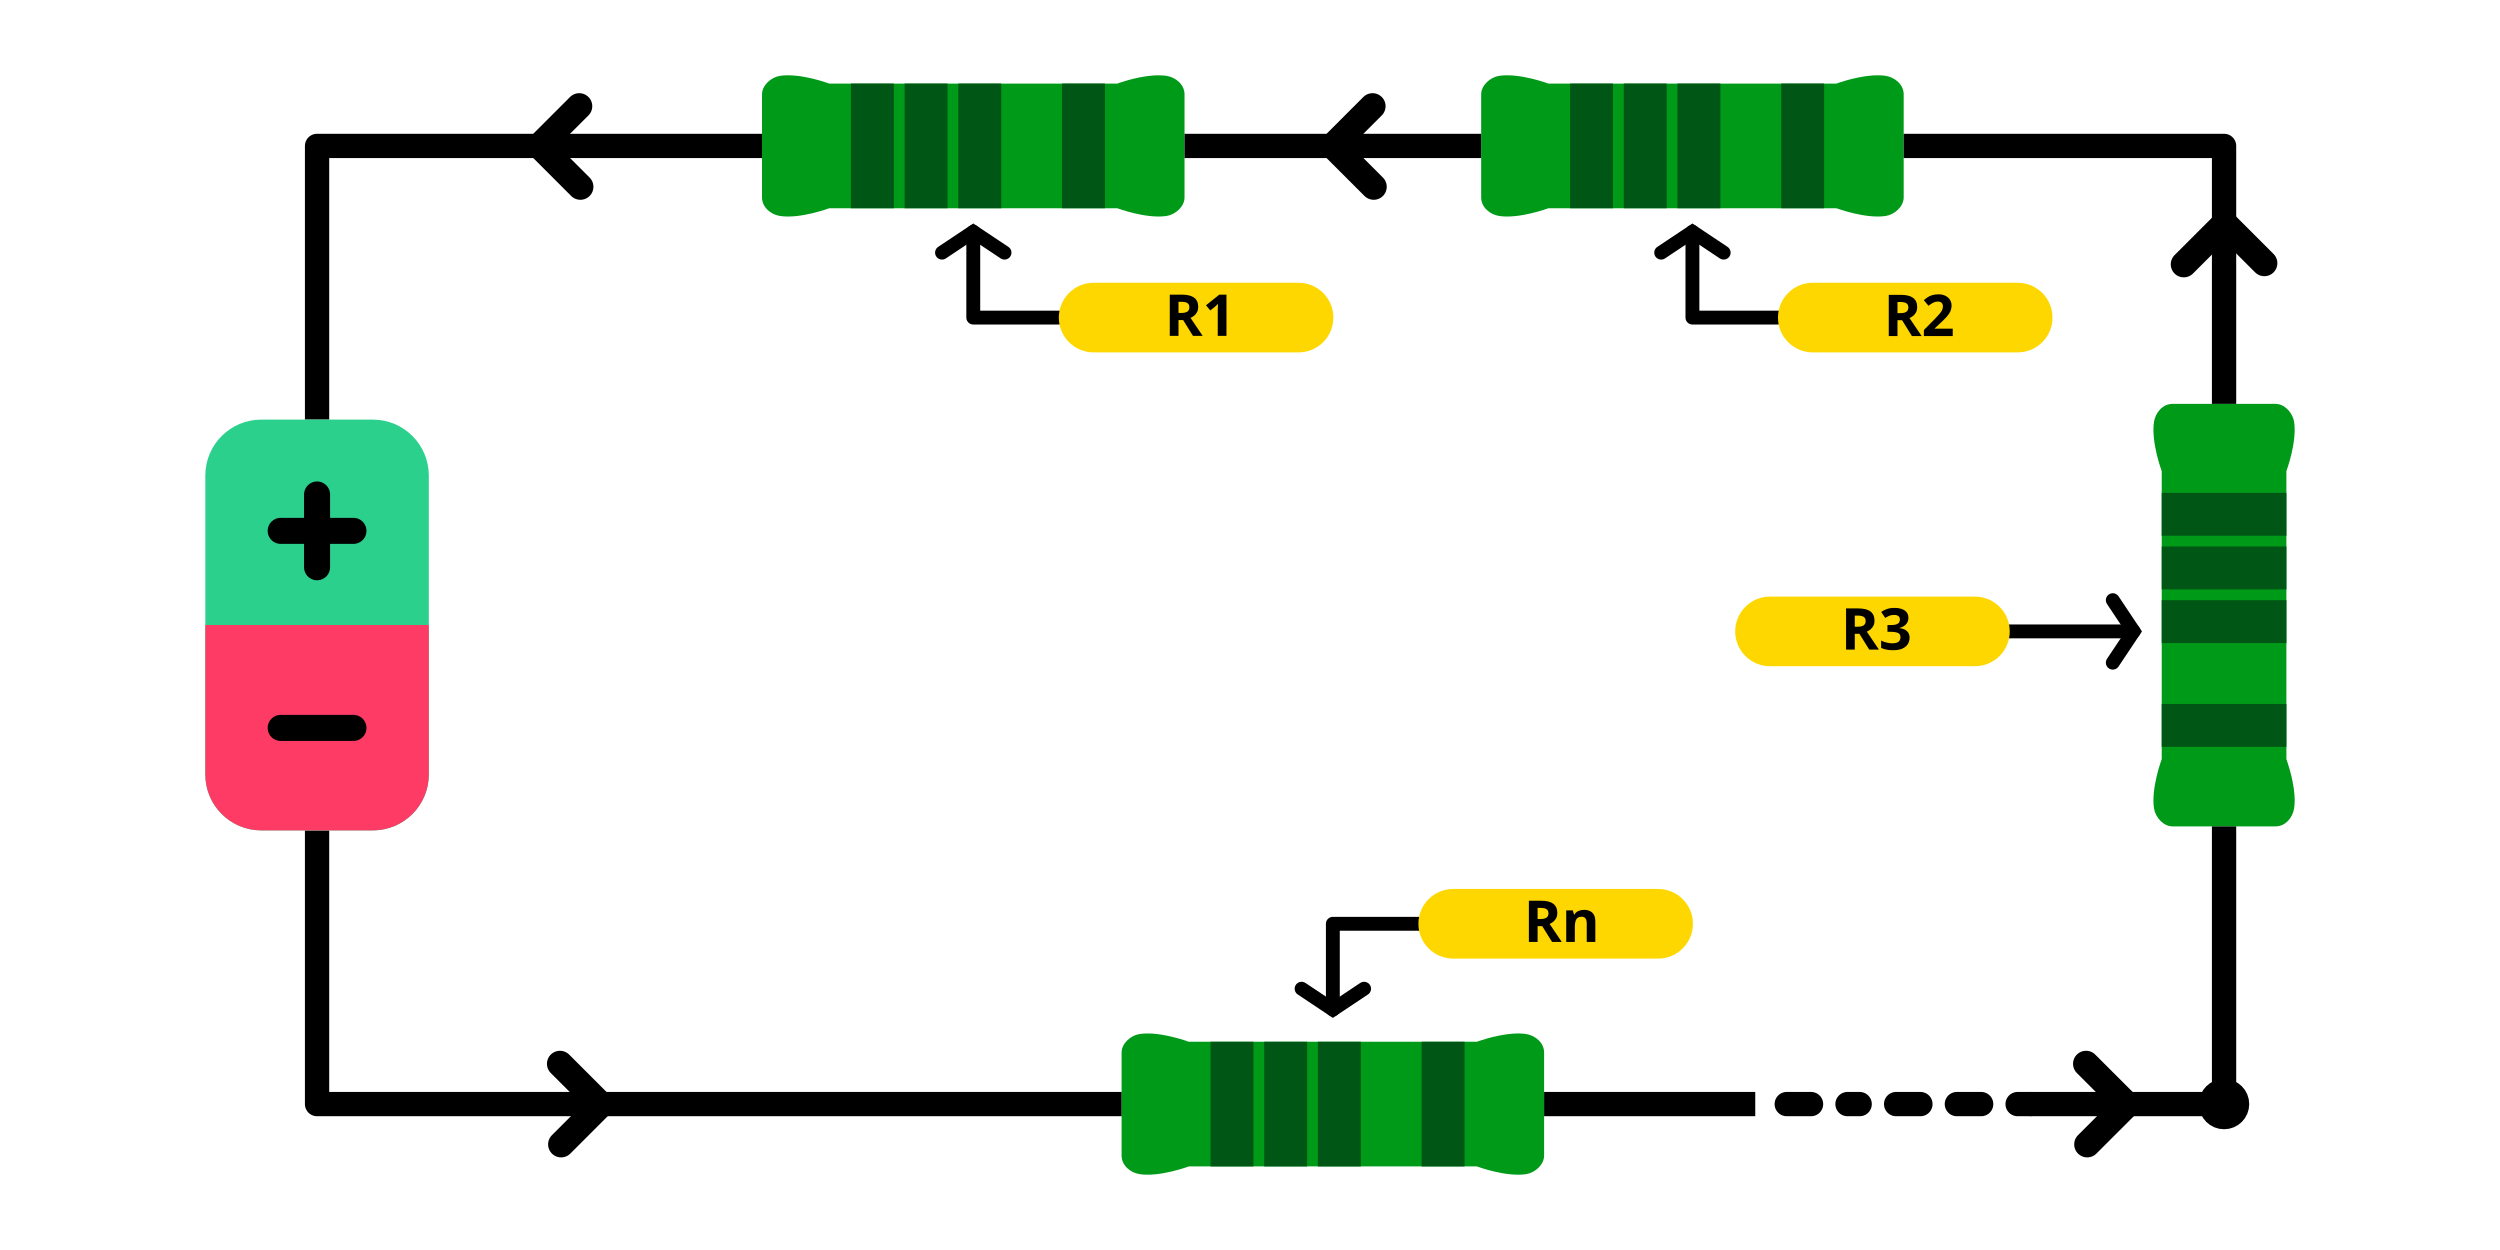
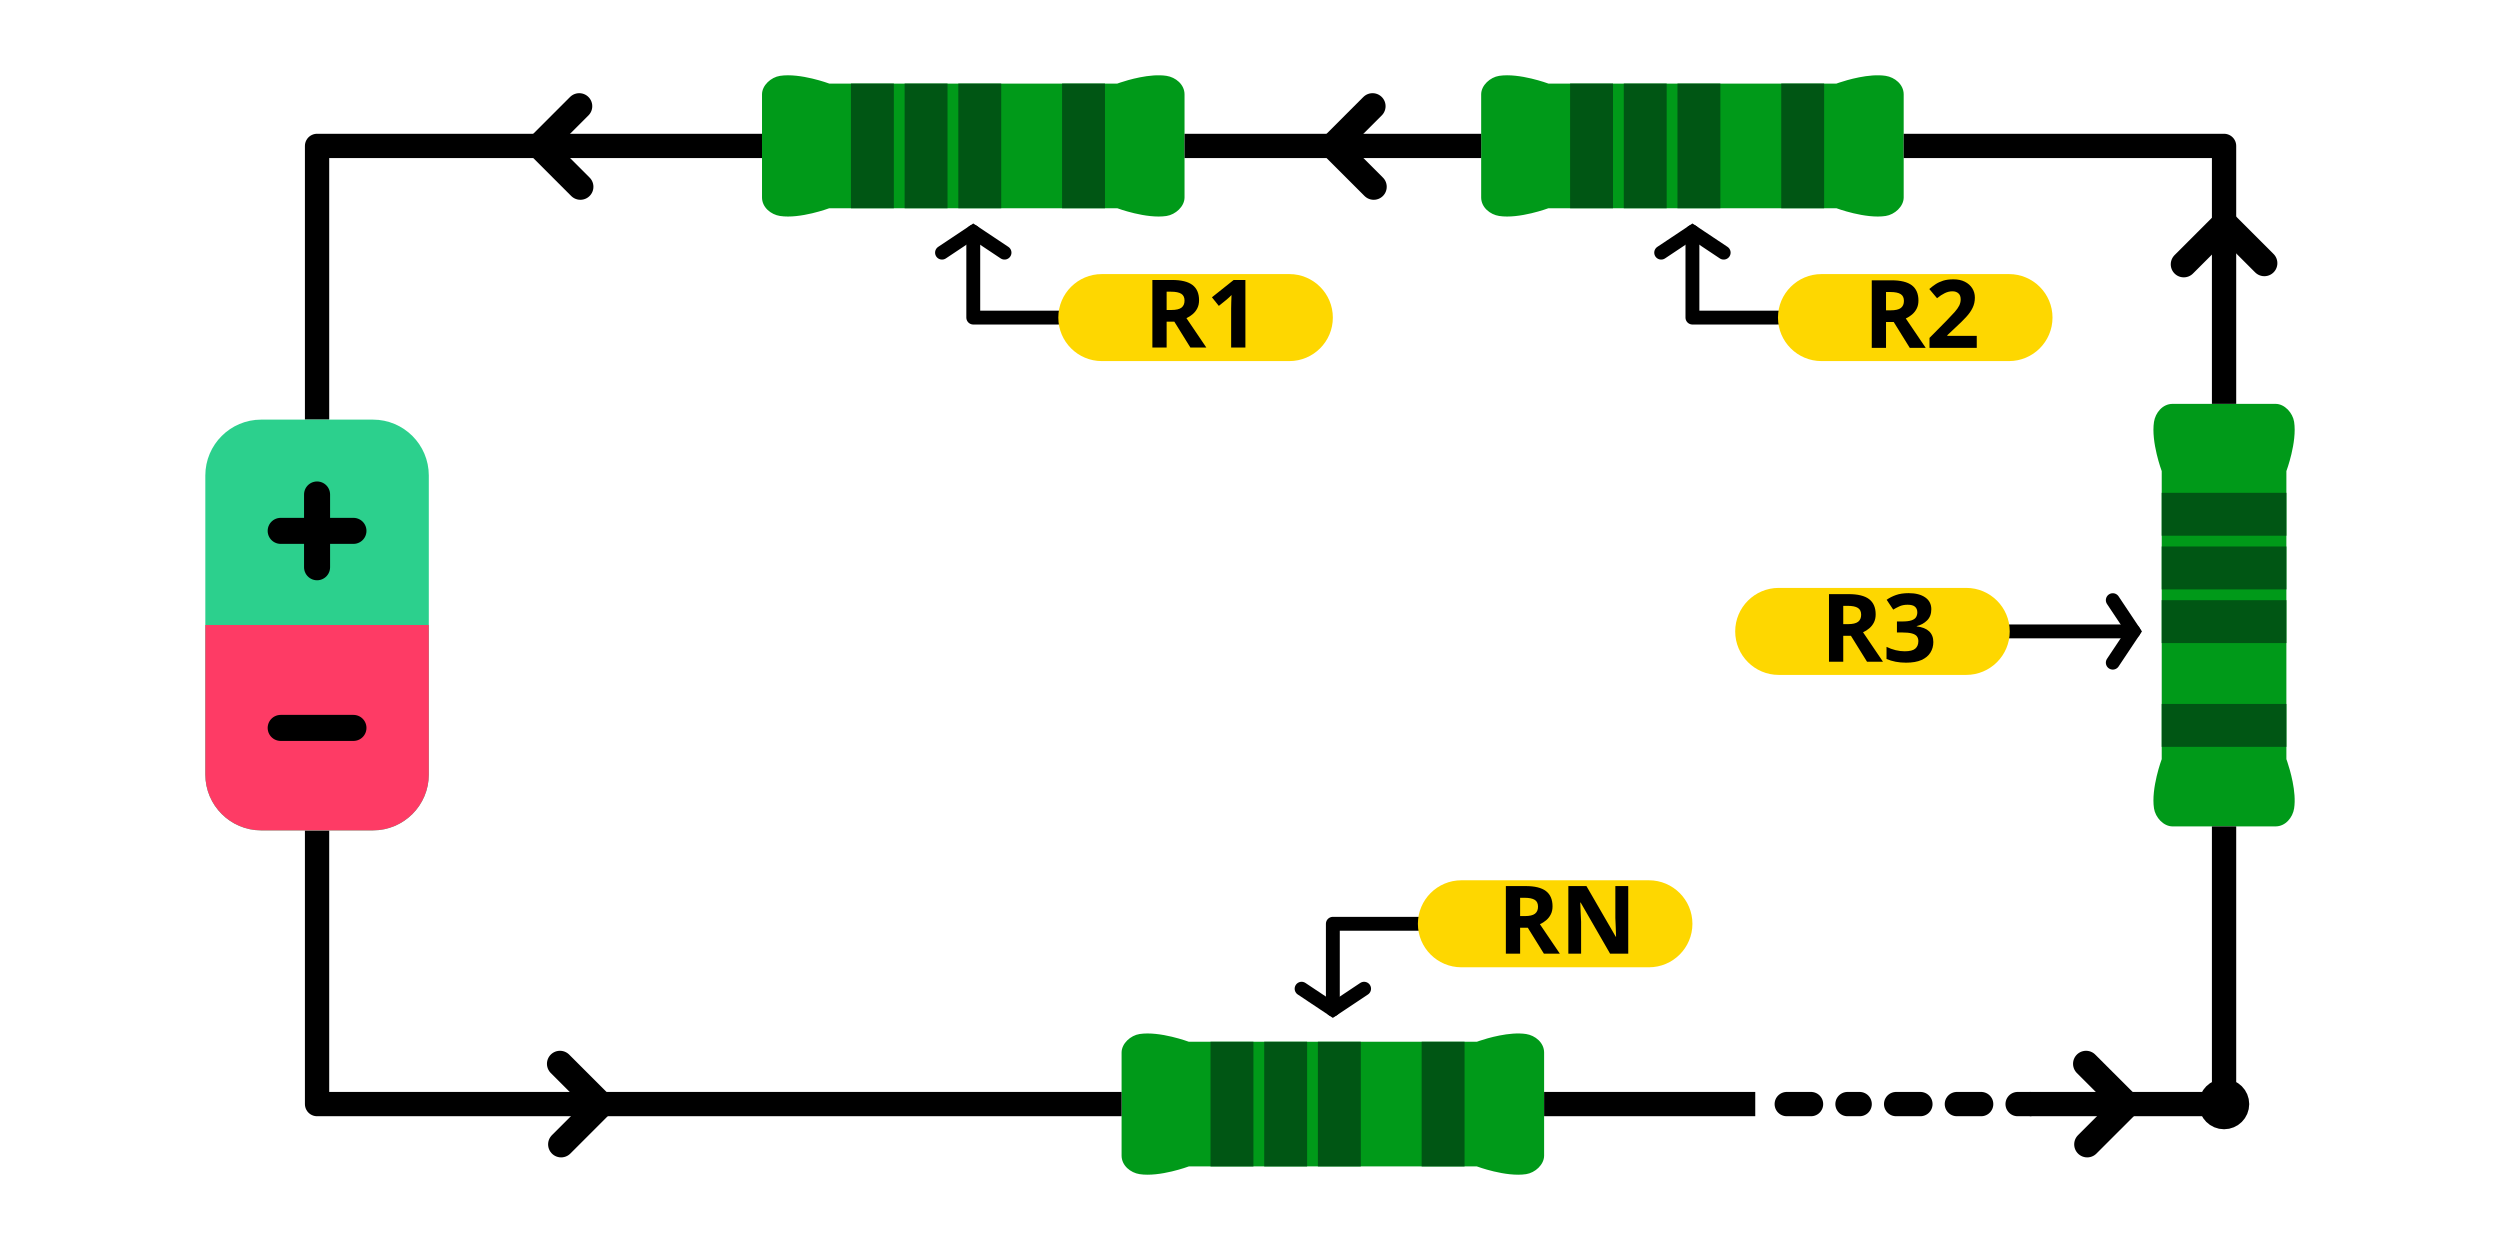
<svg xmlns="http://www.w3.org/2000/svg" width="100%" height="100%" viewBox="0 0 600 300" version="1.1" xml:space="preserve" style="fill-rule:evenodd;clip-rule:evenodd;stroke-linejoin:round;stroke-miterlimit:1.5;">
  <g>
+     <path d="M199.02,20.058c-0,0 -6.966,-2.601 -11.82,-1.854c-2.152,0.331 -4.318,2.27 -4.318,4.448l0,24.734c0,2.401 2.166,4.117 4.318,4.448c4.854,0.746 11.82,-1.855 11.82,-1.855l69.13,0c0,0 6.966,2.601 11.82,1.855c2.152,-0.331 4.318,-2.27 4.318,-4.448l-0,-24.734c-0,-2.402 -2.166,-4.117 -4.318,-4.448c-3.962,-0.61 -9.331,1.011 -11.17,1.628c-0.415,0.138 -0.65,0.226 -0.65,0.226l-69.13,0" style="fill:#009a19;" />
+     <rect x="204.226" y="20.058" width="10.297" height="29.921" style="fill:#005614;" />
+     <rect x="217.11" y="20.058" width="10.297" height="29.921" style="fill:#005614;" />
+     <rect x="229.994" y="20.058" width="10.297" height="29.921" style="fill:#005614;" />
+     <rect x="254.899" y="20.058" width="10.297" height="29.921" style="fill:#005614;" />
+   </g>
+   <g>
+     <path d="M371.617,20.058c-0,0 -6.966,-2.601 -11.82,-1.854c-2.152,0.331 -4.318,2.27 -4.318,4.448l-0,24.734c-0,2.401 2.166,4.117 4.318,4.448c4.854,0.746 11.82,-1.855 11.82,-1.855l69.13,0c-0,0 6.966,2.601 11.82,1.855c2.152,-0.331 4.318,-2.27 4.318,-4.448l-0,-24.734c-0,-2.402 -2.166,-4.117 -4.318,-4.448c-3.962,-0.61 -9.331,1.011 -11.171,1.628c-0.414,0.138 -0.649,0.226 -0.649,0.226l-69.13,0" style="fill:#009a19;" />
+     <rect x="376.823" y="20.058" width="10.297" height="29.921" style="fill:#005614;" />
+     <rect x="389.707" y="20.058" width="10.297" height="29.921" style="fill:#005614;" />
+     <rect x="402.591" y="20.058" width="10.297" height="29.921" style="fill:#005614;" />
+     <rect x="427.496" y="20.058" width="10.297" height="29.921" style="fill:#005614;" />
+   </g>
+   <g>
+     <path d="M285.318,250.021c0,-0 -6.965,-2.601 -11.819,-1.855c-2.153,0.331 -4.318,2.27 -4.318,4.448l-0,24.734c-0,2.402 2.165,4.117 4.318,4.448c4.854,0.747 11.819,-1.854 11.819,-1.854l69.131,-0c-0,-0 6.965,2.601 11.819,1.854c2.153,-0.331 4.318,-2.27 4.318,-4.448l0,-24.734c0,-2.401 -2.165,-4.117 -4.318,-4.448c-3.962,-0.609 -9.33,1.012 -11.17,1.628c-0.414,0.139 -0.649,0.227 -0.649,0.227l-69.131,-0" style="fill:#009a19;" />
+     <rect x="290.525" y="250.021" width="10.297" height="29.921" style="fill:#005614;" />
+     <rect x="303.409" y="250.021" width="10.297" height="29.921" style="fill:#005614;" />
+     <rect x="316.293" y="250.021" width="10.297" height="29.921" style="fill:#005614;" />
+     <rect x="341.197" y="250.021" width="10.297" height="29.921" style="fill:#005614;" />
+   </g>
+   <g>
+     <path d="M548.734,113.067c0,0 2.601,-6.966 1.855,-11.82c-0.331,-2.152 -2.271,-4.318 -4.448,-4.318l-24.734,0c-2.402,0 -4.117,2.166 -4.448,4.318c-0.747,4.854 1.854,11.82 1.854,11.82l0,69.13c0,0 -2.601,6.966 -1.854,11.82c0.331,2.152 2.27,4.318 4.448,4.318l24.734,0c2.401,0 4.117,-2.166 4.448,-4.318c0.609,-3.962 -1.012,-9.331 -1.628,-11.17c-0.139,-0.414 -0.227,-0.65 -0.227,-0.65l0,-69.13" style="fill:#009a19;" />
+     <path d="M548.734,128.571l-29.921,-0l0,-10.297l29.921,-0l0,10.297Z" style="fill:#005614;" />
+     <path d="M548.734,141.455l-29.921,-0l0,-10.297l29.921,-0l0,10.297Z" style="fill:#005614;" />
+     <path d="M548.734,154.339l-29.921,-0l0,-10.297l29.921,-0l0,10.297Z" style="fill:#005614;" />
+     <path d="M548.734,179.244l-29.921,-0l0,-10.298l29.921,0l0,10.298Z" style="fill:#005614;" />
+   </g>
+   <path d="M456.885,35.019l76.889,-0l-0,61.91" style="fill:none;stroke:#000;stroke-width:5.83px;" />
+   <circle cx="533.774" cy="264.981" r="2.915" style="fill:#060001;stroke:#000;stroke-width:6.25px;stroke-linecap:round;stroke-linejoin:miter;stroke-miterlimit:4;" />
+   <path d="M284.288,35.019l71.191,-0" style="fill:none;stroke:#000;stroke-width:5.83px;" />
+   <path d="M533.774,198.335l-0,66.646l-46.625,0" style="fill:none;stroke:#000;stroke-width:5.83px;" />
+   <path d="M487.149,264.981l-65.888,0" style="fill:none;stroke:#000;stroke-width:5.83px;stroke-linecap:round;stroke-dasharray:2.92,8.75,5.83,8.75,5.83,8.75;" />
+   <path d="M421.261,264.981l-50.675,0" style="fill:none;stroke:#000;stroke-width:5.83px;" />
+   <path d="M182.882,35.019l-106.787,-0l0,65.689" style="fill:none;stroke:#000;stroke-width:5.83px;" />
+   <path d="M269.181,264.981l-193.086,0c0,0 0,-65.689 0,-65.689" style="fill:none;stroke:#000;stroke-width:5.83px;" />
+   <g>
    <g>
-       <path d="M199.02,20.058c-0,0 -6.966,-2.601 -11.82,-1.854c-2.152,0.331 -4.318,2.27 -4.318,4.448l0,24.734c0,2.401 2.166,4.117 4.318,4.448c4.854,0.746 11.82,-1.855 11.82,-1.855l69.13,0c0,0 6.966,2.601 11.82,1.855c2.152,-0.331 4.318,-2.27 4.318,-4.448l-0,-24.734c-0,-2.402 -2.166,-4.117 -4.318,-4.448c-3.962,-0.61 -9.331,1.011 -11.17,1.628c-0.415,0.138 -0.65,0.226 -0.65,0.226l-69.13,0" style="fill:#009a19;" />
-       <rect x="204.226" y="20.058" width="10.297" height="29.921" style="fill:#005614;" />
-       <rect x="217.11" y="20.058" width="10.297" height="29.921" style="fill:#005614;" />
-       <rect x="229.994" y="20.058" width="10.297" height="29.921" style="fill:#005614;" />
-       <rect x="254.899" y="20.058" width="10.297" height="29.921" style="fill:#005614;" />
+       <path d="M102.914,114.118l-0,71.764c-0,7.401 -6.009,13.41 -13.41,13.41l-26.818,-0c-7.401,-0 -13.409,-6.009 -13.409,-13.41l-0,-71.764c-0,-7.401 6.008,-13.41 13.409,-13.41l26.818,0c7.401,0 13.41,6.009 13.41,13.41Z" style="fill:#2cd08d;" />
    </g>
-     <g>
-       <path d="M371.617,20.058c-0,0 -6.966,-2.601 -11.82,-1.854c-2.152,0.331 -4.318,2.27 -4.318,4.448l-0,24.734c-0,2.401 2.166,4.117 4.318,4.448c4.854,0.746 11.82,-1.855 11.82,-1.855l69.13,0c-0,0 6.966,2.601 11.82,1.855c2.152,-0.331 4.318,-2.27 4.318,-4.448l-0,-24.734c-0,-2.402 -2.166,-4.117 -4.318,-4.448c-3.962,-0.61 -9.331,1.011 -11.171,1.628c-0.414,0.138 -0.649,0.226 -0.649,0.226l-69.13,0" style="fill:#009a19;" />
-       <rect x="376.823" y="20.058" width="10.297" height="29.921" style="fill:#005614;" />
-       <rect x="389.707" y="20.058" width="10.297" height="29.921" style="fill:#005614;" />
-       <rect x="402.591" y="20.058" width="10.297" height="29.921" style="fill:#005614;" />
-       <rect x="427.496" y="20.058" width="10.297" height="29.921" style="fill:#005614;" />
-     </g>
-     <g>
-       <path d="M285.318,250.021c0,-0 -6.965,-2.601 -11.819,-1.855c-2.153,0.331 -4.318,2.27 -4.318,4.448l-0,24.734c-0,2.402 2.165,4.117 4.318,4.448c4.854,0.747 11.819,-1.854 11.819,-1.854l69.131,-0c-0,-0 6.965,2.601 11.819,1.854c2.153,-0.331 4.318,-2.27 4.318,-4.448l0,-24.734c0,-2.401 -2.165,-4.117 -4.318,-4.448c-3.962,-0.609 -9.33,1.012 -11.17,1.628c-0.414,0.139 -0.649,0.227 -0.649,0.227l-69.131,-0" style="fill:#009a19;" />
-       <rect x="290.525" y="250.021" width="10.297" height="29.921" style="fill:#005614;" />
-       <rect x="303.409" y="250.021" width="10.297" height="29.921" style="fill:#005614;" />
-       <rect x="316.293" y="250.021" width="10.297" height="29.921" style="fill:#005614;" />
-       <rect x="341.197" y="250.021" width="10.297" height="29.921" style="fill:#005614;" />
-     </g>
-     <g>
-       <path d="M548.734,113.067c0,0 2.601,-6.966 1.855,-11.82c-0.331,-2.152 -2.271,-4.318 -4.448,-4.318l-24.734,0c-2.402,0 -4.117,2.166 -4.448,4.318c-0.747,4.854 1.854,11.82 1.854,11.82l0,69.13c0,0 -2.601,6.966 -1.854,11.82c0.331,2.152 2.27,4.318 4.448,4.318l24.734,0c2.401,0 4.117,-2.166 4.448,-4.318c0.609,-3.962 -1.012,-9.331 -1.628,-11.17c-0.139,-0.414 -0.227,-0.65 -0.227,-0.65l0,-69.13" style="fill:#009a19;" />
-       <path d="M548.734,128.571l-29.921,-0l0,-10.297l29.921,-0l0,10.297Z" style="fill:#005614;" />
-       <path d="M548.734,141.455l-29.921,-0l0,-10.297l29.921,-0l0,10.297Z" style="fill:#005614;" />
-       <path d="M548.734,154.339l-29.921,-0l0,-10.297l29.921,-0l0,10.297Z" style="fill:#005614;" />
-       <path d="M548.734,179.244l-29.921,-0l0,-10.298l29.921,0l0,10.298Z" style="fill:#005614;" />
-     </g>
-     <path d="M456.885,35.019l76.889,-0l-0,61.91" style="fill:none;stroke:#000;stroke-width:5.83px;" />
-     <circle cx="533.774" cy="264.981" r="2.915" style="fill:#060001;stroke:#000;stroke-width:6.25px;stroke-linecap:round;stroke-linejoin:miter;stroke-miterlimit:4;" />
-     <path d="M284.288,35.019l71.191,-0" style="fill:none;stroke:#000;stroke-width:5.83px;" />
-     <path d="M533.774,198.335l-0,66.646l-46.625,0" style="fill:none;stroke:#000;stroke-width:5.83px;" />
-     <path d="M487.149,264.981l-65.888,0" style="fill:none;stroke:#000;stroke-width:5.83px;stroke-linecap:round;stroke-dasharray:2.92,8.75,5.83,8.75,5.83,8.75;" />
-     <path d="M421.261,264.981l-50.675,0" style="fill:none;stroke:#000;stroke-width:5.83px;" />
-     <path d="M182.882,35.019l-106.787,-0l0,65.689" style="fill:none;stroke:#000;stroke-width:5.83px;" />
-     <path d="M269.181,264.981l-193.086,0c0,0 0,-65.689 0,-65.689" style="fill:none;stroke:#000;stroke-width:5.83px;" />
-     <g>
-       <g>
-         <path d="M102.914,114.118l-0,71.764c-0,7.401 -6.009,13.41 -13.41,13.41l-26.818,-0c-7.401,-0 -13.409,-6.009 -13.409,-13.41l-0,-71.764c-0,-7.401 6.008,-13.41 13.409,-13.41l26.818,0c7.401,0 13.41,6.009 13.41,13.41Z" style="fill:#2cd08d;" />
-       </g>
-       <path d="M102.914,150l-0,35.882c-0,7.401 -6.009,13.41 -13.41,13.41l-26.818,-0c-7.401,-0 -13.409,-6.009 -13.409,-13.41l-0,-35.882l53.637,-0Z" style="fill:#fe3b65;" />
-     </g>
-     <path d="M67.364,127.408l17.463,0" style="fill:none;stroke:#000;stroke-width:6.25px;stroke-linecap:round;" />
-     <path d="M67.364,174.698l17.463,0" style="fill:none;stroke:#000;stroke-width:6.25px;stroke-linecap:round;" />
-     <path d="M76.095,118.677l0,17.463" style="fill:none;stroke:#000;stroke-width:6.25px;stroke-linecap:round;" />
-     <path d="M327.383,237.293l-7.5,5l-7.5,-5" style="fill:none;stroke:#000;stroke-width:3.33px;stroke-linecap:round;stroke-linejoin:miter;stroke-miterlimit:10;" />
-     <path d="M340.416,221.709l-20.533,-0l0,20.584" style="fill:none;stroke:#000;stroke-width:3.33px;stroke-linecap:round;stroke-miterlimit:4;" />
-     <path d="M398.682,60.635l7.5,-5l7.5,5" style="fill:none;stroke:#000;stroke-width:3.33px;stroke-linecap:round;stroke-linejoin:miter;stroke-miterlimit:10;" />
-     <path d="M426.714,76.22l-20.532,0l-0,-20.585" style="fill:none;stroke:#000;stroke-width:3.33px;stroke-linecap:round;stroke-miterlimit:4;" />
-     <path d="M507.068,144.038l5,7.5l-5,7.5" style="fill:none;stroke:#000;stroke-width:3.33px;stroke-linecap:round;stroke-linejoin:miter;stroke-miterlimit:10;" />
-     <path d="M482.336,151.538l29.732,-0" style="fill:none;stroke:#000;stroke-width:3.33px;stroke-linecap:round;stroke-miterlimit:4;" />
-     <path d="M406.303,221.709c0,4.612 -3.744,8.356 -8.356,8.356l-49.175,0c-4.612,0 -8.356,-3.744 -8.356,-8.356c-0,-4.613 3.744,-8.357 8.356,-8.357l49.175,-0c4.612,-0 8.356,3.744 8.356,8.357Z" style="fill:#fed700;" />
-     <path d="M482.336,151.538c-0,4.612 -3.745,8.356 -8.357,8.356l-49.174,0c-4.613,0 -8.357,-3.744 -8.357,-8.356c-0,-4.613 3.744,-8.357 8.357,-8.357l49.174,-0c4.612,-0 8.357,3.744 8.357,8.357Z" style="fill:#fed700;" />
-     <path d="M226.085,60.635l7.5,-5l7.5,5" style="fill:none;stroke:#000;stroke-width:3.33px;stroke-linecap:round;stroke-linejoin:miter;stroke-miterlimit:10;" />
-     <path d="M254.117,76.22l-20.532,0l-0,-20.585" style="fill:none;stroke:#000;stroke-width:3.33px;stroke-linecap:round;stroke-miterlimit:4;" />
-     <path d="M492.602,76.22c-0,4.612 -3.745,8.357 -8.357,8.357l-49.174,-0c-4.612,-0 -8.357,-3.745 -8.357,-8.357c0,-4.612 3.745,-8.356 8.357,-8.356l49.174,-0c4.612,-0 8.357,3.744 8.357,8.356Z" style="fill:#fed700;" />
-     <path d="M320.005,76.22c0,4.612 -3.744,8.357 -8.357,8.357l-49.174,-0c-4.612,-0 -8.357,-3.745 -8.357,-8.357c0,-4.612 3.745,-8.356 8.357,-8.356l49.174,-0c4.613,-0 8.357,3.744 8.357,8.356Z" style="fill:#fed700;" />
-     <g transform="matrix(13.8464,0,0,13.8464,380.905,226.063)" />
-     <text x="365.679px" y="226.063px" style="font-family:'Calibri-Bold', 'Calibri';font-weight:700;font-size:13.846px;">Rn</text>
-     <g transform="matrix(13.8464,0,0,13.8464,456.619,155.912)" />
-     <text x="441.806px" y="155.912px" style="font-family:'Calibri-Bold', 'Calibri';font-weight:700;font-size:13.846px;">R3</text>
-     <g transform="matrix(13.8464,0,0,13.8464,466.865,80.6521)" />
-     <text x="452.052px" y="80.652px" style="font-family:'Calibri-Bold', 'Calibri';font-weight:700;font-size:13.846px;">R2</text>
-     <g transform="matrix(13.8464,0,0,13.8464,294.309,80.6048)" />
-     <text x="279.496px" y="80.605px" style="font-family:'Calibri-Bold', 'Calibri';font-weight:700;font-size:13.846px;">R1</text>
-     <path d="M139.296,44.826l-9.807,-9.807l9.53,-9.531" style="fill:none;stroke:#000;stroke-width:6.25px;stroke-linecap:round;stroke-linejoin:miter;stroke-miterlimit:4;" />
-     <path d="M329.691,44.826l-9.808,-9.807l9.531,-9.531" style="fill:none;stroke:#000;stroke-width:6.25px;stroke-linecap:round;stroke-linejoin:miter;stroke-miterlimit:4;" />
-     <path d="M134.392,255.312l9.808,9.808l-9.531,9.53" style="fill:none;stroke:#000;stroke-width:6.25px;stroke-linecap:round;stroke-linejoin:miter;stroke-miterlimit:4;" />
-     <path d="M500.654,255.312l9.807,9.808l-9.53,9.53" style="fill:none;stroke:#000;stroke-width:6.25px;stroke-linecap:round;stroke-linejoin:miter;stroke-miterlimit:4;" />
-     <path d="M524.105,63.44l9.807,-9.808l9.531,9.531" style="fill:none;stroke:#000;stroke-width:6.25px;stroke-linecap:round;stroke-linejoin:miter;stroke-miterlimit:4;" />
+     <path d="M102.914,150l-0,35.882c-0,7.401 -6.009,13.41 -13.41,13.41l-26.818,-0c-7.401,-0 -13.409,-6.009 -13.409,-13.41l-0,-35.882l53.637,-0Z" style="fill:#fe3b65;" />
  </g>
+   <path d="M67.364,127.408l17.463,0" style="fill:none;stroke:#000;stroke-width:6.25px;stroke-linecap:round;" />
+   <path d="M67.364,174.698l17.463,0" style="fill:none;stroke:#000;stroke-width:6.25px;stroke-linecap:round;" />
+   <path d="M76.095,118.677l0,17.463" style="fill:none;stroke:#000;stroke-width:6.25px;stroke-linecap:round;" />
+   <path d="M327.383,237.293l-7.5,5l-7.5,-5" style="fill:none;stroke:#000;stroke-width:3.33px;stroke-linecap:round;stroke-linejoin:miter;stroke-miterlimit:10;" />
+   <path d="M340.416,221.709l-20.533,-0l0,20.584" style="fill:none;stroke:#000;stroke-width:3.33px;stroke-linecap:round;stroke-miterlimit:4;" />
+   <path d="M398.682,60.635l7.5,-5l7.5,5" style="fill:none;stroke:#000;stroke-width:3.33px;stroke-linecap:round;stroke-linejoin:miter;stroke-miterlimit:10;" />
+   <path d="M426.714,76.22l-20.532,0l-0,-20.585" style="fill:none;stroke:#000;stroke-width:3.33px;stroke-linecap:round;stroke-miterlimit:4;" />
+   <path d="M507.068,144.038l5,7.5l-5,7.5" style="fill:none;stroke:#000;stroke-width:3.33px;stroke-linecap:round;stroke-linejoin:miter;stroke-miterlimit:10;" />
+   <path d="M482.336,151.538l29.732,-0" style="fill:none;stroke:#000;stroke-width:3.33px;stroke-linecap:round;stroke-miterlimit:4;" />
+   <path d="M226.085,60.635l7.5,-5l7.5,5" style="fill:none;stroke:#000;stroke-width:3.33px;stroke-linecap:round;stroke-linejoin:miter;stroke-miterlimit:10;" />
+   <path d="M254.117,76.22l-20.532,0l-0,-20.585" style="fill:none;stroke:#000;stroke-width:3.33px;stroke-linecap:round;stroke-miterlimit:4;" />
+   <path d="M319.883,76.22c0,5.763 -4.678,10.441 -10.44,10.441l-45.007,-0c-5.762,-0 -10.441,-4.678 -10.441,-10.441c0,-5.762 4.679,-10.44 10.441,-10.44l45.007,-0c5.762,-0 10.44,4.678 10.44,10.44Z" style="fill:#fed700;" />
+   <path d="M492.602,76.22c-0,5.763 -4.678,10.441 -10.441,10.441l-45.006,-0c-5.763,-0 -10.441,-4.678 -10.441,-10.441c0,-5.762 4.678,-10.44 10.441,-10.44l45.006,-0c5.763,-0 10.441,4.678 10.441,10.44Z" style="fill:#fed700;" />
+   <path d="M482.336,151.538c-0,5.762 -4.679,10.44 -10.441,10.44l-45.006,0c-5.763,0 -10.441,-4.678 -10.441,-10.44c-0,-5.763 4.678,-10.441 10.441,-10.441l45.006,-0c5.762,-0 10.441,4.678 10.441,10.441Z" style="fill:#fed700;" />
+   <path d="M406.182,221.709c-0,5.762 -4.679,10.44 -10.441,10.44l-45.006,0c-5.763,0 -10.441,-4.678 -10.441,-10.44c-0,-5.763 4.678,-10.441 10.441,-10.441l45.006,-0c5.762,-0 10.441,4.678 10.441,10.441Z" style="fill:#fed700;" />
+   <g transform="matrix(22.7219,0,0,22.7219,298.833,83.4152)" />
+   <text x="274.524px" y="83.415px" style="font-family:'Calibri-Bold', 'Calibri';font-weight:700;font-size:22.722px;">R1</text>
+   <g transform="matrix(22.7219,0,0,22.7219,471.485,83.4928)" />
+   <text x="447.177px" y="83.493px" style="font-family:'Calibri-Bold', 'Calibri';font-weight:700;font-size:22.722px;">R2</text>
+   <g transform="matrix(22.7219,0,0,22.7219,461.219,158.81)" />
+   <text x="436.91px" y="158.81px" style="font-family:'Calibri-Bold', 'Calibri';font-weight:700;font-size:22.722px;">R3</text>
+   <g transform="matrix(22.7219,0,0,22.7219,387.117,228.876)" />
+   <text x="359.358px" y="228.876px" style="font-family:'Calibri-Bold', 'Calibri';font-weight:700;font-size:22.722px;">RN</text>
+   <path d="M139.296,44.826l-9.807,-9.807l9.53,-9.531" style="fill:none;stroke:#000;stroke-width:6.25px;stroke-linecap:round;stroke-linejoin:miter;stroke-miterlimit:4;" />
+   <path d="M329.691,44.826l-9.808,-9.807l9.531,-9.531" style="fill:none;stroke:#000;stroke-width:6.25px;stroke-linecap:round;stroke-linejoin:miter;stroke-miterlimit:4;" />
+   <path d="M134.392,255.312l9.808,9.808l-9.531,9.53" style="fill:none;stroke:#000;stroke-width:6.25px;stroke-linecap:round;stroke-linejoin:miter;stroke-miterlimit:4;" />
+   <path d="M500.654,255.312l9.807,9.808l-9.53,9.53" style="fill:none;stroke:#000;stroke-width:6.25px;stroke-linecap:round;stroke-linejoin:miter;stroke-miterlimit:4;" />
+   <path d="M524.105,63.44l9.807,-9.808l9.531,9.531" style="fill:none;stroke:#000;stroke-width:6.25px;stroke-linecap:round;stroke-linejoin:miter;stroke-miterlimit:4;" />
</svg>
